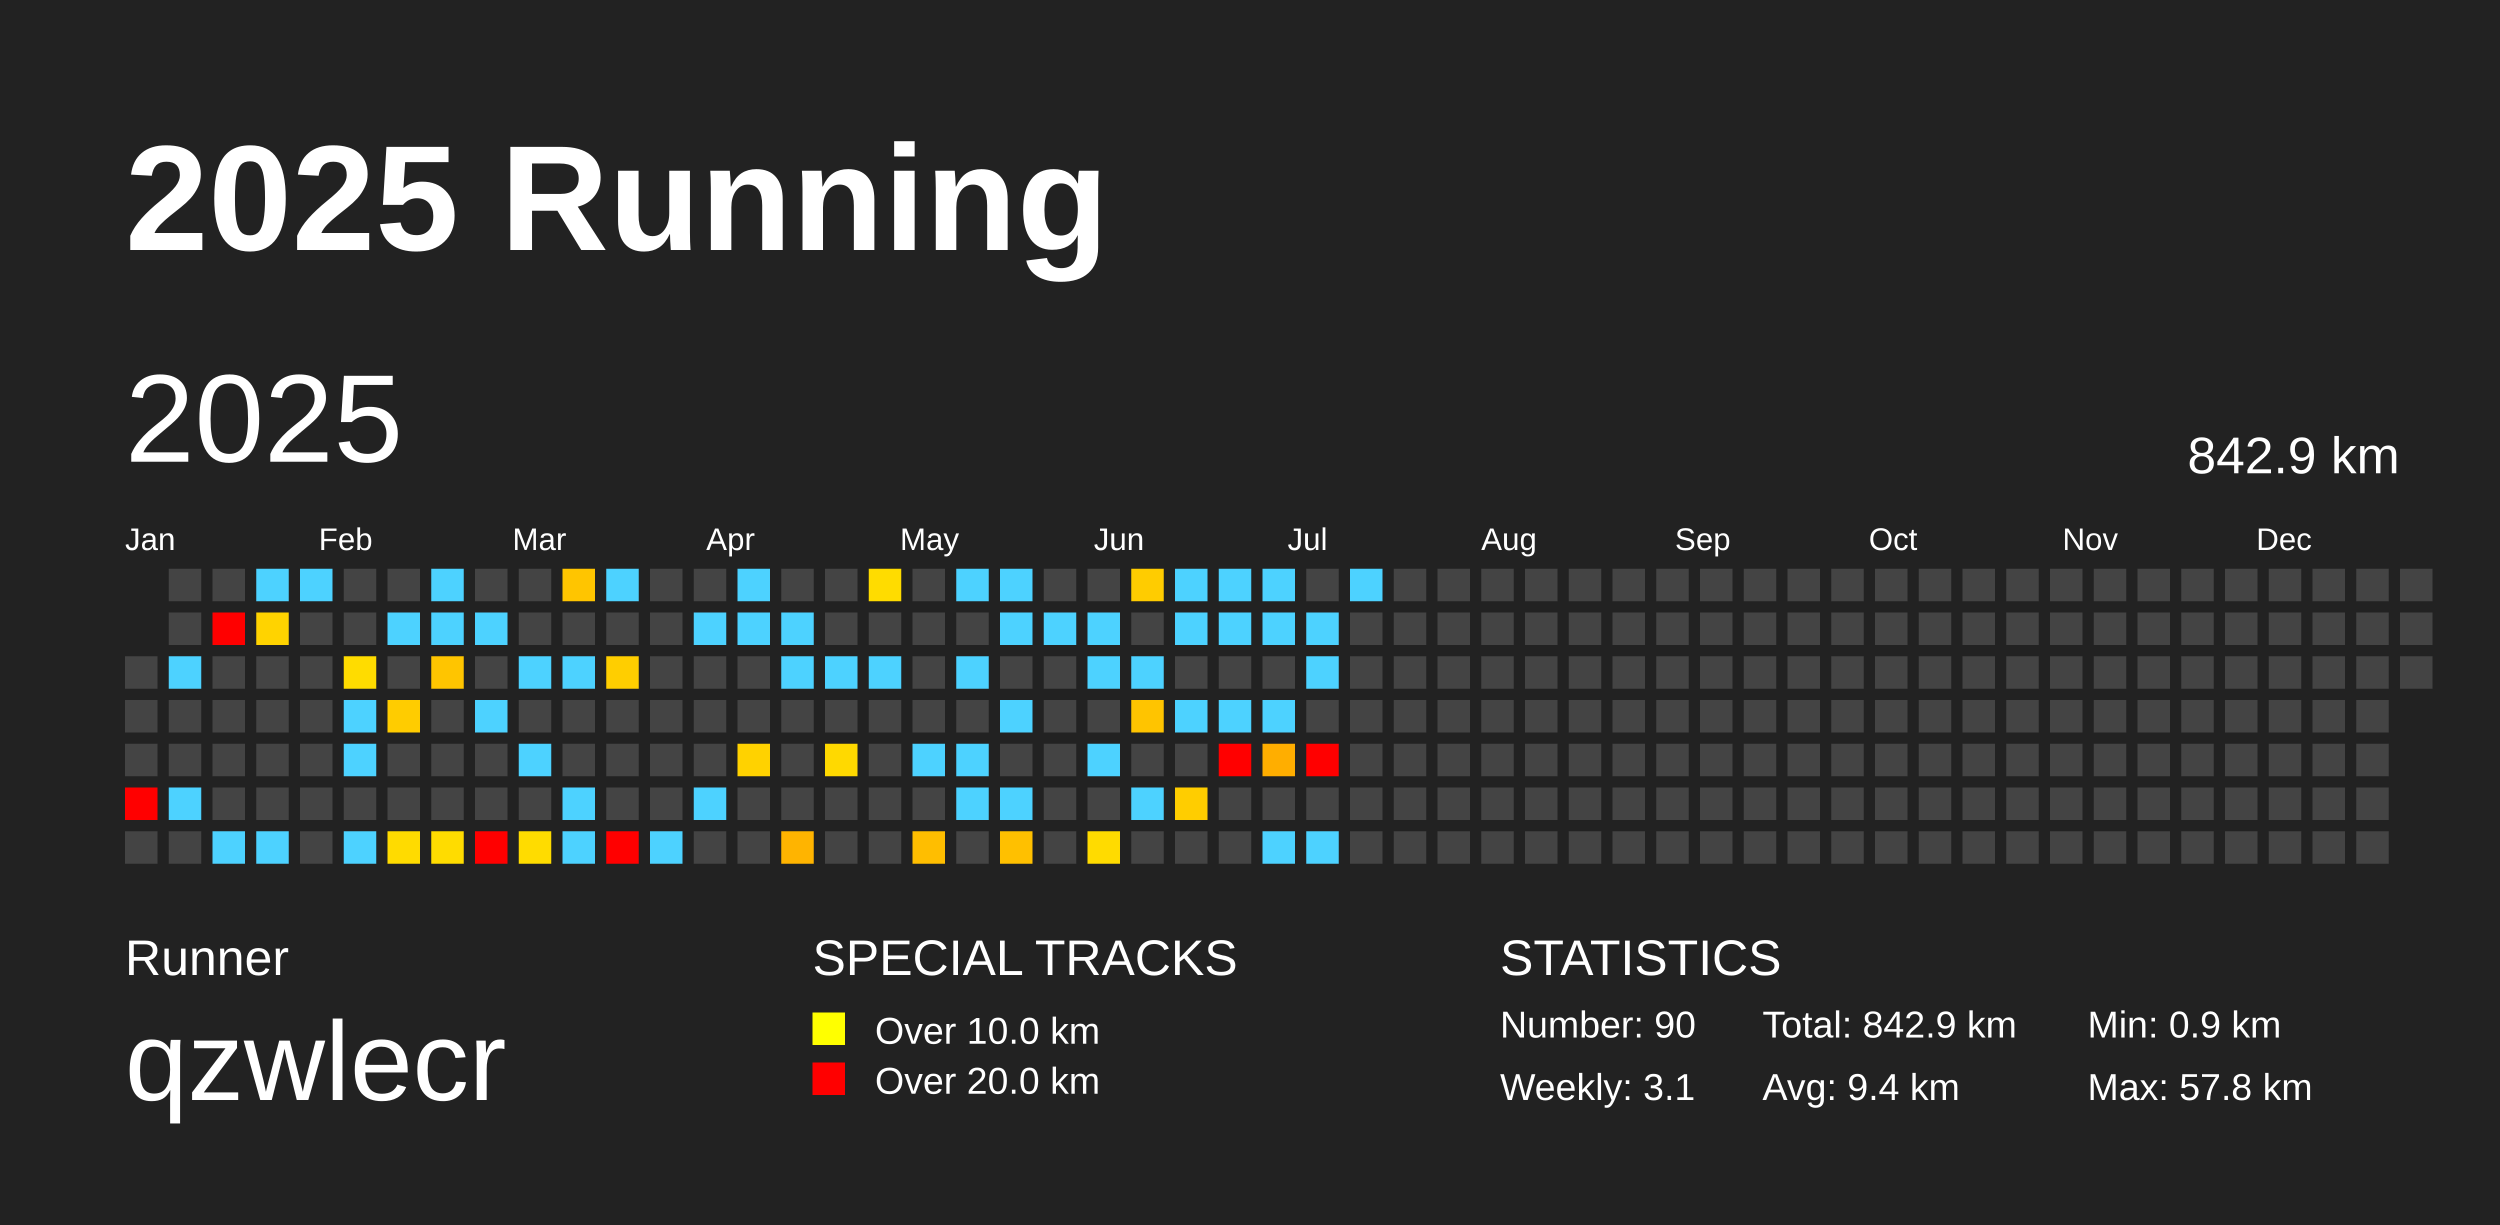
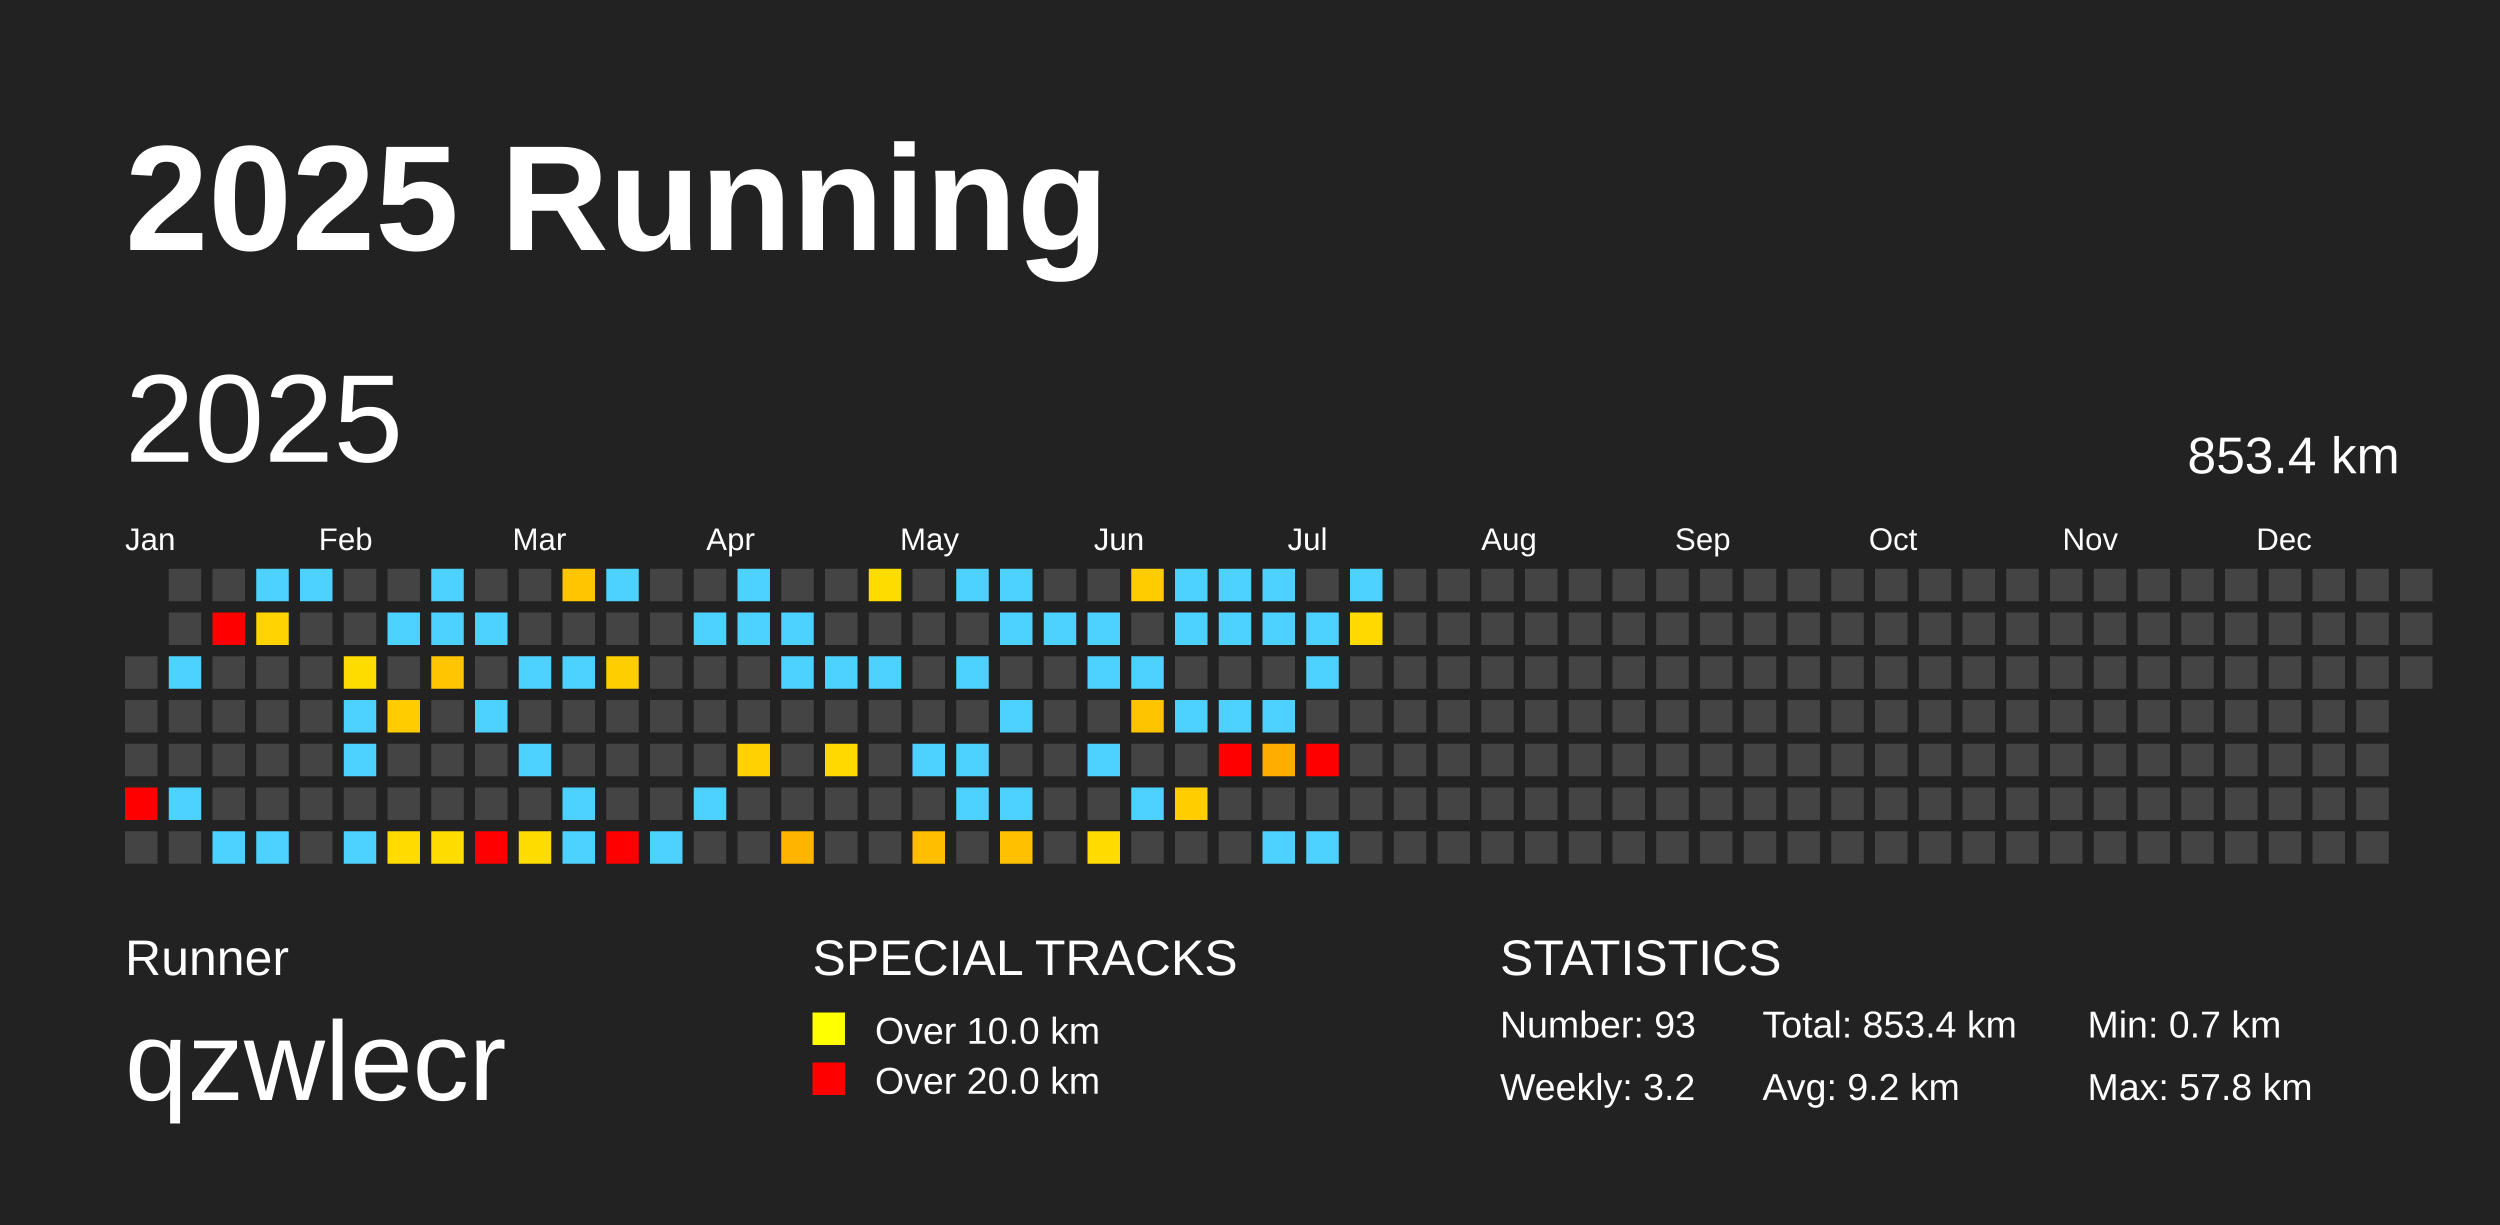
<svg xmlns="http://www.w3.org/2000/svg" baseProfile="full" height="98mm" version="1.1" viewBox="0,0,200,98" width="200mm">
  <defs />
  <rect fill="#222222" height="98" width="200" x="0" y="0" />
  <text fill="#FFFFFF" style="font-size:12px; font-family:Arial; font-weight:bold;" x="10" y="20">2025 Running</text>
  <text fill="#FFFFFF" style="font-size:4px; font-family:Arial" x="10" y="78">Runner</text>
  <text fill="#FFFFFF" style="font-size:9px; font-family:Arial" x="10" y="88">qzwlecr</text>
  <text fill="#FFFFFF" style="font-size:4px; font-family:Arial" x="65" y="78">SPECIAL TRACKS</text>
  <rect fill="yellow" height="2.6" width="2.6" x="65" y="81" />
  <text fill="#FFFFFF" style="font-size:3px; font-family:Arial" x="70" y="83.5">Over 10.0 km</text>
  <rect fill="red" height="2.6" width="2.6" x="65" y="85" />
  <text fill="#FFFFFF" style="font-size:3px; font-family:Arial" x="70" y="87.5">Over 20.0 km</text>
  <text fill="#FFFFFF" style="font-size:4px; font-family:Arial" x="120" y="78">STATISTICS</text>
-   <text fill="#FFFFFF" style="font-size:3px; font-family:Arial" x="120" y="83">Number: 90</text>
-   <text fill="#FFFFFF" style="font-size:3px; font-family:Arial" x="120" y="88">Weekly: 3.1</text>
-   <text fill="#FFFFFF" style="font-size:3px; font-family:Arial" x="141" y="83">Total: 842.9 km</text>
-   <text fill="#FFFFFF" style="font-size:3px; font-family:Arial" x="141" y="88">Avg: 9.4 km</text>
-   <text fill="#FFFFFF" style="font-size:3px; font-family:Arial" x="167" y="83">Min: 0.9 km</text>
+   <text fill="#FFFFFF" style="font-size:3px; font-family:Arial" x="120" y="83">Number: 93</text>
+   <text fill="#FFFFFF" style="font-size:3px; font-family:Arial" x="120" y="88">Weekly: 3.2</text>
+   <text fill="#FFFFFF" style="font-size:3px; font-family:Arial" x="141" y="83">Total: 853.4 km</text>
+   <text fill="#FFFFFF" style="font-size:3px; font-family:Arial" x="141" y="88">Avg: 9.2 km</text>
+   <text fill="#FFFFFF" style="font-size:3px; font-family:Arial" x="167" y="83">Min: 0.7 km</text>
  <text fill="#FFFFFF" style="font-size:3px; font-family:Arial" x="167" y="88">Max: 57.8 km</text>
  <text dominant-baseline="hanging" fill="#FFFFFF" style="font-size:10.0px; font-family:Arial;" x="10" y="30">2025</text>
-   <text dominant-baseline="hanging" fill="#FFFFFF" style="font-size:4.125px; font-family:Arial;" x="175" y="35">842.9 km</text>
+   <text dominant-baseline="hanging" fill="#FFFFFF" style="font-size:4.125px; font-family:Arial;" x="175" y="35">853.4 km</text>
  <text fill="#FFFFFF" style="font-size:2.5px; font-family:Arial" x="10.0" y="44">Jan</text>
  <text fill="#FFFFFF" style="font-size:2.5px; font-family:Arial" x="25.5" y="44">Feb</text>
  <text fill="#FFFFFF" style="font-size:2.5px; font-family:Arial" x="41.0" y="44">Mar</text>
  <text fill="#FFFFFF" style="font-size:2.5px; font-family:Arial" x="56.5" y="44">Apr</text>
  <text fill="#FFFFFF" style="font-size:2.5px; font-family:Arial" x="72.0" y="44">May</text>
  <text fill="#FFFFFF" style="font-size:2.5px; font-family:Arial" x="87.5" y="44">Jun</text>
  <text fill="#FFFFFF" style="font-size:2.5px; font-family:Arial" x="103.0" y="44">Jul</text>
  <text fill="#FFFFFF" style="font-size:2.5px; font-family:Arial" x="118.5" y="44">Aug</text>
  <text fill="#FFFFFF" style="font-size:2.5px; font-family:Arial" x="134.0" y="44">Sep</text>
  <text fill="#FFFFFF" style="font-size:2.5px; font-family:Arial" x="149.5" y="44">Oct</text>
  <text fill="#FFFFFF" style="font-size:2.5px; font-family:Arial" x="165.0" y="44">Nov</text>
  <text fill="#FFFFFF" style="font-size:2.5px; font-family:Arial" x="180.5" y="44">Dec</text>
  <rect fill="#444444" height="2.6" width="2.6" x="10.0" y="52.5" />
  <rect fill="#444444" height="2.6" width="2.6" x="10.0" y="56.0" />
  <rect fill="#444444" height="2.6" width="2.6" x="10.0" y="59.5" />
  <rect fill="red" height="2.6" width="2.6" x="10.0" y="63.0" />
  <rect fill="#444444" height="2.6" width="2.6" x="10.0" y="66.5" />
  <rect fill="#444444" height="2.6" width="2.6" x="13.5" y="45.5" />
  <rect fill="#444444" height="2.6" width="2.6" x="13.5" y="49.0" />
  <rect fill="#4dd2ff" height="2.6" width="2.6" x="13.5" y="52.5" />
  <rect fill="#444444" height="2.6" width="2.6" x="13.5" y="56.0" />
  <rect fill="#444444" height="2.6" width="2.6" x="13.5" y="59.5" />
  <rect fill="#4dd2ff" height="2.6" width="2.6" x="13.5" y="63.0" />
  <rect fill="#444444" height="2.6" width="2.6" x="13.5" y="66.5" />
  <rect fill="#444444" height="2.6" width="2.6" x="17.0" y="45.5" />
  <rect fill="red" height="2.6" width="2.6" x="17.0" y="49.0" />
  <rect fill="#444444" height="2.6" width="2.6" x="17.0" y="52.5" />
  <rect fill="#444444" height="2.6" width="2.6" x="17.0" y="56.0" />
  <rect fill="#444444" height="2.6" width="2.6" x="17.0" y="59.5" />
  <rect fill="#444444" height="2.6" width="2.6" x="17.0" y="63.0" />
  <rect fill="#4dd2ff" height="2.6" width="2.6" x="17.0" y="66.5" />
  <rect fill="#4dd2ff" height="2.6" width="2.6" x="20.5" y="45.5" />
  <rect fill="#ffd300" height="2.6" width="2.6" x="20.5" y="49.0" />
  <rect fill="#444444" height="2.6" width="2.6" x="20.5" y="52.5" />
  <rect fill="#444444" height="2.6" width="2.6" x="20.5" y="56.0" />
  <rect fill="#444444" height="2.6" width="2.6" x="20.5" y="59.5" />
  <rect fill="#444444" height="2.6" width="2.6" x="20.5" y="63.0" />
  <rect fill="#4dd2ff" height="2.6" width="2.6" x="20.5" y="66.5" />
  <rect fill="#4dd2ff" height="2.6" width="2.6" x="24.0" y="45.5" />
  <rect fill="#444444" height="2.6" width="2.6" x="24.0" y="49.0" />
  <rect fill="#444444" height="2.6" width="2.6" x="24.0" y="52.5" />
  <rect fill="#444444" height="2.6" width="2.6" x="24.0" y="56.0" />
  <rect fill="#444444" height="2.6" width="2.6" x="24.0" y="59.5" />
  <rect fill="#444444" height="2.6" width="2.6" x="24.0" y="63.0" />
  <rect fill="#444444" height="2.6" width="2.6" x="24.0" y="66.5" />
  <rect fill="#444444" height="2.6" width="2.6" x="27.5" y="45.5" />
  <rect fill="#444444" height="2.6" width="2.6" x="27.5" y="49.0" />
  <rect fill="#ffdc00" height="2.6" width="2.6" x="27.5" y="52.5" />
  <rect fill="#4dd2ff" height="2.6" width="2.6" x="27.5" y="56.0" />
  <rect fill="#4dd2ff" height="2.6" width="2.6" x="27.5" y="59.5" />
  <rect fill="#444444" height="2.6" width="2.6" x="27.5" y="63.0" />
  <rect fill="#4dd2ff" height="2.6" width="2.6" x="27.5" y="66.5" />
  <rect fill="#444444" height="2.6" width="2.6" x="31.0" y="45.5" />
  <rect fill="#4dd2ff" height="2.6" width="2.6" x="31.0" y="49.0" />
  <rect fill="#444444" height="2.6" width="2.6" x="31.0" y="52.5" />
  <rect fill="#ffcc00" height="2.6" width="2.6" x="31.0" y="56.0" />
  <rect fill="#444444" height="2.6" width="2.6" x="31.0" y="59.5" />
  <rect fill="#444444" height="2.6" width="2.6" x="31.0" y="63.0" />
  <rect fill="#ffdb00" height="2.6" width="2.6" x="31.0" y="66.5" />
  <rect fill="#4dd2ff" height="2.6" width="2.6" x="34.5" y="45.5" />
  <rect fill="#4dd2ff" height="2.6" width="2.6" x="34.5" y="49.0" />
  <rect fill="#ffc500" height="2.6" width="2.6" x="34.5" y="52.5" />
  <rect fill="#444444" height="2.6" width="2.6" x="34.5" y="56.0" />
  <rect fill="#444444" height="2.6" width="2.6" x="34.5" y="59.5" />
  <rect fill="#444444" height="2.6" width="2.6" x="34.5" y="63.0" />
  <rect fill="#ffdc00" height="2.6" width="2.6" x="34.5" y="66.5" />
  <rect fill="#444444" height="2.6" width="2.6" x="38.0" y="45.5" />
  <rect fill="#4dd2ff" height="2.6" width="2.6" x="38.0" y="49.0" />
  <rect fill="#444444" height="2.6" width="2.6" x="38.0" y="52.5" />
  <rect fill="#4dd2ff" height="2.6" width="2.6" x="38.0" y="56.0" />
  <rect fill="#444444" height="2.6" width="2.6" x="38.0" y="59.5" />
  <rect fill="#444444" height="2.6" width="2.6" x="38.0" y="63.0" />
  <rect fill="red" height="2.6" width="2.6" x="38.0" y="66.5" />
  <rect fill="#444444" height="2.6" width="2.6" x="41.5" y="45.5" />
  <rect fill="#444444" height="2.6" width="2.6" x="41.5" y="49.0" />
  <rect fill="#4dd2ff" height="2.6" width="2.6" x="41.5" y="52.5" />
  <rect fill="#444444" height="2.6" width="2.6" x="41.5" y="56.0" />
  <rect fill="#4dd2ff" height="2.6" width="2.6" x="41.5" y="59.5" />
  <rect fill="#444444" height="2.6" width="2.6" x="41.5" y="63.0" />
  <rect fill="#ffdc00" height="2.6" width="2.6" x="41.5" y="66.5" />
  <rect fill="#ffc500" height="2.6" width="2.6" x="45.0" y="45.5" />
  <rect fill="#444444" height="2.6" width="2.6" x="45.0" y="49.0" />
  <rect fill="#4dd2ff" height="2.6" width="2.6" x="45.0" y="52.5" />
  <rect fill="#444444" height="2.6" width="2.6" x="45.0" y="56.0" />
  <rect fill="#444444" height="2.6" width="2.6" x="45.0" y="59.5" />
  <rect fill="#4dd2ff" height="2.6" width="2.6" x="45.0" y="63.0" />
  <rect fill="#4dd2ff" height="2.6" width="2.6" x="45.0" y="66.5" />
  <rect fill="#4dd2ff" height="2.6" width="2.6" x="48.5" y="45.5" />
  <rect fill="#444444" height="2.6" width="2.6" x="48.5" y="49.0" />
  <rect fill="#ffce00" height="2.6" width="2.6" x="48.5" y="52.5" />
  <rect fill="#444444" height="2.6" width="2.6" x="48.5" y="56.0" />
  <rect fill="#444444" height="2.6" width="2.6" x="48.5" y="59.5" />
  <rect fill="#444444" height="2.6" width="2.6" x="48.5" y="63.0" />
  <rect fill="red" height="2.6" width="2.6" x="48.5" y="66.5" />
  <rect fill="#444444" height="2.6" width="2.6" x="52.0" y="45.5" />
  <rect fill="#444444" height="2.6" width="2.6" x="52.0" y="49.0" />
  <rect fill="#444444" height="2.6" width="2.6" x="52.0" y="52.5" />
  <rect fill="#444444" height="2.6" width="2.6" x="52.0" y="56.0" />
  <rect fill="#444444" height="2.6" width="2.6" x="52.0" y="59.5" />
  <rect fill="#444444" height="2.6" width="2.6" x="52.0" y="63.0" />
  <rect fill="#4dd2ff" height="2.6" width="2.6" x="52.0" y="66.5" />
  <rect fill="#444444" height="2.6" width="2.6" x="55.5" y="45.5" />
  <rect fill="#4dd2ff" height="2.6" width="2.6" x="55.5" y="49.0" />
  <rect fill="#444444" height="2.6" width="2.6" x="55.5" y="52.5" />
  <rect fill="#444444" height="2.6" width="2.6" x="55.5" y="56.0" />
  <rect fill="#444444" height="2.6" width="2.6" x="55.5" y="59.5" />
  <rect fill="#4dd2ff" height="2.6" width="2.6" x="55.5" y="63.0" />
  <rect fill="#444444" height="2.6" width="2.6" x="55.5" y="66.5" />
  <rect fill="#4dd2ff" height="2.6" width="2.6" x="59.0" y="45.5" />
  <rect fill="#4dd2ff" height="2.6" width="2.6" x="59.0" y="49.0" />
  <rect fill="#444444" height="2.6" width="2.6" x="59.0" y="52.5" />
  <rect fill="#444444" height="2.6" width="2.6" x="59.0" y="56.0" />
  <rect fill="#ffd200" height="2.6" width="2.6" x="59.0" y="59.5" />
  <rect fill="#444444" height="2.6" width="2.6" x="59.0" y="63.0" />
  <rect fill="#444444" height="2.6" width="2.6" x="59.0" y="66.5" />
  <rect fill="#444444" height="2.6" width="2.6" x="62.5" y="45.5" />
  <rect fill="#4dd2ff" height="2.6" width="2.6" x="62.5" y="49.0" />
  <rect fill="#4dd2ff" height="2.6" width="2.6" x="62.5" y="52.5" />
  <rect fill="#444444" height="2.6" width="2.6" x="62.5" y="56.0" />
  <rect fill="#444444" height="2.6" width="2.6" x="62.5" y="59.5" />
  <rect fill="#444444" height="2.6" width="2.6" x="62.5" y="63.0" />
  <rect fill="#ffb400" height="2.6" width="2.6" x="62.5" y="66.5" />
  <rect fill="#444444" height="2.6" width="2.6" x="66.0" y="45.5" />
  <rect fill="#444444" height="2.6" width="2.6" x="66.0" y="49.0" />
  <rect fill="#4dd2ff" height="2.6" width="2.6" x="66.0" y="52.5" />
  <rect fill="#444444" height="2.6" width="2.6" x="66.0" y="56.0" />
  <rect fill="#ffd900" height="2.6" width="2.6" x="66.0" y="59.5" />
  <rect fill="#444444" height="2.6" width="2.6" x="66.0" y="63.0" />
  <rect fill="#444444" height="2.6" width="2.6" x="66.0" y="66.5" />
  <rect fill="#ffdc00" height="2.6" width="2.6" x="69.5" y="45.5" />
  <rect fill="#444444" height="2.6" width="2.6" x="69.5" y="49.0" />
  <rect fill="#4dd2ff" height="2.6" width="2.6" x="69.5" y="52.5" />
  <rect fill="#444444" height="2.6" width="2.6" x="69.5" y="56.0" />
  <rect fill="#444444" height="2.6" width="2.6" x="69.5" y="59.5" />
  <rect fill="#444444" height="2.6" width="2.6" x="69.5" y="63.0" />
  <rect fill="#444444" height="2.6" width="2.6" x="69.5" y="66.5" />
  <rect fill="#444444" height="2.6" width="2.6" x="73.0" y="45.5" />
  <rect fill="#444444" height="2.6" width="2.6" x="73.0" y="49.0" />
  <rect fill="#444444" height="2.6" width="2.6" x="73.0" y="52.5" />
  <rect fill="#444444" height="2.6" width="2.6" x="73.0" y="56.0" />
  <rect fill="#4dd2ff" height="2.6" width="2.6" x="73.0" y="59.5" />
  <rect fill="#444444" height="2.6" width="2.6" x="73.0" y="63.0" />
  <rect fill="#ffbe00" height="2.6" width="2.6" x="73.0" y="66.5" />
  <rect fill="#4dd2ff" height="2.6" width="2.6" x="76.5" y="45.5" />
  <rect fill="#444444" height="2.6" width="2.6" x="76.5" y="49.0" />
  <rect fill="#4dd2ff" height="2.6" width="2.6" x="76.5" y="52.5" />
  <rect fill="#444444" height="2.6" width="2.6" x="76.5" y="56.0" />
  <rect fill="#4dd2ff" height="2.6" width="2.6" x="76.5" y="59.5" />
  <rect fill="#4dd2ff" height="2.6" width="2.6" x="76.5" y="63.0" />
  <rect fill="#444444" height="2.6" width="2.6" x="76.5" y="66.5" />
  <rect fill="#4dd2ff" height="2.6" width="2.6" x="80.0" y="45.5" />
  <rect fill="#4dd2ff" height="2.6" width="2.6" x="80.0" y="49.0" />
  <rect fill="#444444" height="2.6" width="2.6" x="80.0" y="52.5" />
  <rect fill="#4dd2ff" height="2.6" width="2.6" x="80.0" y="56.0" />
  <rect fill="#444444" height="2.6" width="2.6" x="80.0" y="59.5" />
  <rect fill="#4dd2ff" height="2.6" width="2.6" x="80.0" y="63.0" />
  <rect fill="#ffc000" height="2.6" width="2.6" x="80.0" y="66.5" />
  <rect fill="#444444" height="2.6" width="2.6" x="83.5" y="45.5" />
  <rect fill="#4dd2ff" height="2.6" width="2.6" x="83.5" y="49.0" />
  <rect fill="#444444" height="2.6" width="2.6" x="83.5" y="52.5" />
  <rect fill="#444444" height="2.6" width="2.6" x="83.5" y="56.0" />
  <rect fill="#444444" height="2.6" width="2.6" x="83.5" y="59.5" />
  <rect fill="#444444" height="2.6" width="2.6" x="83.5" y="63.0" />
  <rect fill="#444444" height="2.6" width="2.6" x="83.5" y="66.5" />
  <rect fill="#444444" height="2.6" width="2.6" x="87.0" y="45.5" />
  <rect fill="#4dd2ff" height="2.6" width="2.6" x="87.0" y="49.0" />
  <rect fill="#4dd2ff" height="2.6" width="2.6" x="87.0" y="52.5" />
  <rect fill="#444444" height="2.6" width="2.6" x="87.0" y="56.0" />
  <rect fill="#4dd2ff" height="2.6" width="2.6" x="87.0" y="59.5" />
  <rect fill="#444444" height="2.6" width="2.6" x="87.0" y="63.0" />
  <rect fill="#ffdb00" height="2.6" width="2.6" x="87.0" y="66.5" />
  <rect fill="#ffcc00" height="2.6" width="2.6" x="90.5" y="45.5" />
  <rect fill="#444444" height="2.6" width="2.6" x="90.5" y="49.0" />
  <rect fill="#4dd2ff" height="2.6" width="2.6" x="90.5" y="52.5" />
  <rect fill="#ffc400" height="2.6" width="2.6" x="90.5" y="56.0" />
  <rect fill="#444444" height="2.6" width="2.6" x="90.5" y="59.5" />
  <rect fill="#4dd2ff" height="2.6" width="2.6" x="90.5" y="63.0" />
  <rect fill="#444444" height="2.6" width="2.6" x="90.5" y="66.5" />
  <rect fill="#4dd2ff" height="2.6" width="2.6" x="94.0" y="45.5" />
  <rect fill="#4dd2ff" height="2.6" width="2.6" x="94.0" y="49.0" />
  <rect fill="#444444" height="2.6" width="2.6" x="94.0" y="52.5" />
  <rect fill="#4dd2ff" height="2.6" width="2.6" x="94.0" y="56.0" />
  <rect fill="#444444" height="2.6" width="2.6" x="94.0" y="59.5" />
  <rect fill="#ffcd00" height="2.6" width="2.6" x="94.0" y="63.0" />
  <rect fill="#444444" height="2.6" width="2.6" x="94.0" y="66.5" />
  <rect fill="#4dd2ff" height="2.6" width="2.6" x="97.5" y="45.5" />
  <rect fill="#4dd2ff" height="2.6" width="2.6" x="97.5" y="49.0" />
  <rect fill="#444444" height="2.6" width="2.6" x="97.5" y="52.5" />
  <rect fill="#4dd2ff" height="2.6" width="2.6" x="97.5" y="56.0" />
  <rect fill="red" height="2.6" width="2.6" x="97.5" y="59.5" />
  <rect fill="#444444" height="2.6" width="2.6" x="97.5" y="63.0" />
  <rect fill="#444444" height="2.6" width="2.6" x="97.5" y="66.5" />
  <rect fill="#4dd2ff" height="2.6" width="2.6" x="101.0" y="45.5" />
  <rect fill="#4dd2ff" height="2.6" width="2.6" x="101.0" y="49.0" />
  <rect fill="#444444" height="2.6" width="2.6" x="101.0" y="52.5" />
  <rect fill="#4dd2ff" height="2.6" width="2.6" x="101.0" y="56.0" />
  <rect fill="#ffae00" height="2.6" width="2.6" x="101.0" y="59.5" />
  <rect fill="#444444" height="2.6" width="2.6" x="101.0" y="63.0" />
  <rect fill="#4dd2ff" height="2.6" width="2.6" x="101.0" y="66.5" />
  <rect fill="#444444" height="2.6" width="2.6" x="104.5" y="45.5" />
  <rect fill="#4dd2ff" height="2.6" width="2.6" x="104.5" y="49.0" />
  <rect fill="#4dd2ff" height="2.6" width="2.6" x="104.5" y="52.5" />
  <rect fill="#444444" height="2.6" width="2.6" x="104.5" y="56.0" />
  <rect fill="red" height="2.6" width="2.6" x="104.5" y="59.5" />
  <rect fill="#444444" height="2.6" width="2.6" x="104.5" y="63.0" />
  <rect fill="#4dd2ff" height="2.6" width="2.6" x="104.5" y="66.5" />
  <rect fill="#4dd2ff" height="2.6" width="2.6" x="108.0" y="45.5" />
-   <rect fill="#444444" height="2.6" width="2.6" x="108.0" y="49.0" />
+   <rect fill="#ffd900" height="2.6" width="2.6" x="108.0" y="49.0" />
  <rect fill="#444444" height="2.6" width="2.6" x="108.0" y="52.5" />
  <rect fill="#444444" height="2.6" width="2.6" x="108.0" y="56.0" />
  <rect fill="#444444" height="2.6" width="2.6" x="108.0" y="59.5" />
  <rect fill="#444444" height="2.6" width="2.6" x="108.0" y="63.0" />
  <rect fill="#444444" height="2.6" width="2.6" x="108.0" y="66.5" />
  <rect fill="#444444" height="2.6" width="2.6" x="111.5" y="45.5" />
  <rect fill="#444444" height="2.6" width="2.6" x="111.5" y="49.0" />
  <rect fill="#444444" height="2.6" width="2.6" x="111.5" y="52.5" />
  <rect fill="#444444" height="2.6" width="2.6" x="111.5" y="56.0" />
  <rect fill="#444444" height="2.6" width="2.6" x="111.5" y="59.5" />
  <rect fill="#444444" height="2.6" width="2.6" x="111.5" y="63.0" />
  <rect fill="#444444" height="2.6" width="2.6" x="111.5" y="66.5" />
  <rect fill="#444444" height="2.6" width="2.6" x="115.0" y="45.5" />
  <rect fill="#444444" height="2.6" width="2.6" x="115.0" y="49.0" />
  <rect fill="#444444" height="2.6" width="2.6" x="115.0" y="52.5" />
  <rect fill="#444444" height="2.6" width="2.6" x="115.0" y="56.0" />
  <rect fill="#444444" height="2.6" width="2.6" x="115.0" y="59.5" />
  <rect fill="#444444" height="2.6" width="2.6" x="115.0" y="63.0" />
  <rect fill="#444444" height="2.6" width="2.6" x="115.0" y="66.5" />
  <rect fill="#444444" height="2.6" width="2.6" x="118.5" y="45.5" />
  <rect fill="#444444" height="2.6" width="2.6" x="118.5" y="49.0" />
  <rect fill="#444444" height="2.6" width="2.6" x="118.5" y="52.5" />
  <rect fill="#444444" height="2.6" width="2.6" x="118.5" y="56.0" />
  <rect fill="#444444" height="2.6" width="2.6" x="118.5" y="59.5" />
  <rect fill="#444444" height="2.6" width="2.6" x="118.5" y="63.0" />
  <rect fill="#444444" height="2.6" width="2.6" x="118.5" y="66.5" />
  <rect fill="#444444" height="2.6" width="2.6" x="122.0" y="45.5" />
  <rect fill="#444444" height="2.6" width="2.6" x="122.0" y="49.0" />
  <rect fill="#444444" height="2.6" width="2.6" x="122.0" y="52.5" />
  <rect fill="#444444" height="2.6" width="2.6" x="122.0" y="56.0" />
  <rect fill="#444444" height="2.6" width="2.6" x="122.0" y="59.5" />
  <rect fill="#444444" height="2.6" width="2.6" x="122.0" y="63.0" />
  <rect fill="#444444" height="2.6" width="2.6" x="122.0" y="66.5" />
  <rect fill="#444444" height="2.6" width="2.6" x="125.5" y="45.5" />
  <rect fill="#444444" height="2.6" width="2.6" x="125.5" y="49.0" />
  <rect fill="#444444" height="2.6" width="2.6" x="125.5" y="52.5" />
  <rect fill="#444444" height="2.6" width="2.6" x="125.5" y="56.0" />
  <rect fill="#444444" height="2.6" width="2.6" x="125.5" y="59.5" />
  <rect fill="#444444" height="2.6" width="2.6" x="125.5" y="63.0" />
  <rect fill="#444444" height="2.6" width="2.6" x="125.5" y="66.5" />
  <rect fill="#444444" height="2.6" width="2.6" x="129.0" y="45.5" />
  <rect fill="#444444" height="2.6" width="2.6" x="129.0" y="49.0" />
  <rect fill="#444444" height="2.6" width="2.6" x="129.0" y="52.5" />
  <rect fill="#444444" height="2.6" width="2.6" x="129.0" y="56.0" />
  <rect fill="#444444" height="2.6" width="2.6" x="129.0" y="59.5" />
  <rect fill="#444444" height="2.6" width="2.6" x="129.0" y="63.0" />
  <rect fill="#444444" height="2.6" width="2.6" x="129.0" y="66.5" />
  <rect fill="#444444" height="2.6" width="2.6" x="132.5" y="45.5" />
  <rect fill="#444444" height="2.6" width="2.6" x="132.5" y="49.0" />
  <rect fill="#444444" height="2.6" width="2.6" x="132.5" y="52.5" />
  <rect fill="#444444" height="2.6" width="2.6" x="132.5" y="56.0" />
  <rect fill="#444444" height="2.6" width="2.6" x="132.5" y="59.5" />
  <rect fill="#444444" height="2.6" width="2.6" x="132.5" y="63.0" />
  <rect fill="#444444" height="2.6" width="2.6" x="132.5" y="66.5" />
  <rect fill="#444444" height="2.6" width="2.6" x="136.0" y="45.5" />
  <rect fill="#444444" height="2.6" width="2.6" x="136.0" y="49.0" />
  <rect fill="#444444" height="2.6" width="2.6" x="136.0" y="52.5" />
  <rect fill="#444444" height="2.6" width="2.6" x="136.0" y="56.0" />
  <rect fill="#444444" height="2.6" width="2.6" x="136.0" y="59.5" />
  <rect fill="#444444" height="2.6" width="2.6" x="136.0" y="63.0" />
  <rect fill="#444444" height="2.6" width="2.6" x="136.0" y="66.5" />
  <rect fill="#444444" height="2.6" width="2.6" x="139.5" y="45.5" />
  <rect fill="#444444" height="2.6" width="2.6" x="139.5" y="49.0" />
  <rect fill="#444444" height="2.6" width="2.6" x="139.5" y="52.5" />
  <rect fill="#444444" height="2.6" width="2.6" x="139.5" y="56.0" />
  <rect fill="#444444" height="2.6" width="2.6" x="139.5" y="59.5" />
  <rect fill="#444444" height="2.6" width="2.6" x="139.5" y="63.0" />
  <rect fill="#444444" height="2.6" width="2.6" x="139.5" y="66.5" />
  <rect fill="#444444" height="2.6" width="2.6" x="143.0" y="45.5" />
  <rect fill="#444444" height="2.6" width="2.6" x="143.0" y="49.0" />
  <rect fill="#444444" height="2.6" width="2.6" x="143.0" y="52.5" />
  <rect fill="#444444" height="2.6" width="2.6" x="143.0" y="56.0" />
  <rect fill="#444444" height="2.6" width="2.6" x="143.0" y="59.5" />
  <rect fill="#444444" height="2.6" width="2.6" x="143.0" y="63.0" />
  <rect fill="#444444" height="2.6" width="2.6" x="143.0" y="66.5" />
  <rect fill="#444444" height="2.6" width="2.6" x="146.5" y="45.5" />
  <rect fill="#444444" height="2.6" width="2.6" x="146.5" y="49.0" />
  <rect fill="#444444" height="2.6" width="2.6" x="146.5" y="52.5" />
  <rect fill="#444444" height="2.6" width="2.6" x="146.5" y="56.0" />
  <rect fill="#444444" height="2.6" width="2.6" x="146.5" y="59.5" />
  <rect fill="#444444" height="2.6" width="2.6" x="146.5" y="63.0" />
  <rect fill="#444444" height="2.6" width="2.6" x="146.5" y="66.5" />
  <rect fill="#444444" height="2.6" width="2.6" x="150.0" y="45.5" />
  <rect fill="#444444" height="2.6" width="2.6" x="150.0" y="49.0" />
  <rect fill="#444444" height="2.6" width="2.6" x="150.0" y="52.5" />
  <rect fill="#444444" height="2.6" width="2.6" x="150.0" y="56.0" />
  <rect fill="#444444" height="2.6" width="2.6" x="150.0" y="59.5" />
  <rect fill="#444444" height="2.6" width="2.6" x="150.0" y="63.0" />
  <rect fill="#444444" height="2.6" width="2.6" x="150.0" y="66.5" />
  <rect fill="#444444" height="2.6" width="2.6" x="153.5" y="45.5" />
  <rect fill="#444444" height="2.6" width="2.6" x="153.5" y="49.0" />
  <rect fill="#444444" height="2.6" width="2.6" x="153.5" y="52.5" />
  <rect fill="#444444" height="2.6" width="2.6" x="153.5" y="56.0" />
  <rect fill="#444444" height="2.6" width="2.6" x="153.5" y="59.5" />
  <rect fill="#444444" height="2.6" width="2.6" x="153.5" y="63.0" />
  <rect fill="#444444" height="2.6" width="2.6" x="153.5" y="66.5" />
  <rect fill="#444444" height="2.6" width="2.6" x="157.0" y="45.5" />
  <rect fill="#444444" height="2.6" width="2.6" x="157.0" y="49.0" />
  <rect fill="#444444" height="2.6" width="2.6" x="157.0" y="52.5" />
  <rect fill="#444444" height="2.6" width="2.6" x="157.0" y="56.0" />
  <rect fill="#444444" height="2.6" width="2.6" x="157.0" y="59.5" />
  <rect fill="#444444" height="2.6" width="2.6" x="157.0" y="63.0" />
  <rect fill="#444444" height="2.6" width="2.6" x="157.0" y="66.5" />
  <rect fill="#444444" height="2.6" width="2.6" x="160.5" y="45.5" />
  <rect fill="#444444" height="2.6" width="2.6" x="160.5" y="49.0" />
  <rect fill="#444444" height="2.6" width="2.6" x="160.5" y="52.5" />
  <rect fill="#444444" height="2.6" width="2.6" x="160.5" y="56.0" />
  <rect fill="#444444" height="2.6" width="2.6" x="160.5" y="59.5" />
  <rect fill="#444444" height="2.6" width="2.6" x="160.5" y="63.0" />
  <rect fill="#444444" height="2.6" width="2.6" x="160.5" y="66.5" />
  <rect fill="#444444" height="2.6" width="2.6" x="164.0" y="45.5" />
  <rect fill="#444444" height="2.6" width="2.6" x="164.0" y="49.0" />
  <rect fill="#444444" height="2.6" width="2.6" x="164.0" y="52.5" />
  <rect fill="#444444" height="2.6" width="2.6" x="164.0" y="56.0" />
  <rect fill="#444444" height="2.6" width="2.6" x="164.0" y="59.5" />
  <rect fill="#444444" height="2.6" width="2.6" x="164.0" y="63.0" />
  <rect fill="#444444" height="2.6" width="2.6" x="164.0" y="66.5" />
  <rect fill="#444444" height="2.6" width="2.6" x="167.5" y="45.5" />
  <rect fill="#444444" height="2.6" width="2.6" x="167.5" y="49.0" />
  <rect fill="#444444" height="2.6" width="2.6" x="167.5" y="52.5" />
  <rect fill="#444444" height="2.6" width="2.6" x="167.5" y="56.0" />
  <rect fill="#444444" height="2.6" width="2.6" x="167.5" y="59.5" />
  <rect fill="#444444" height="2.6" width="2.6" x="167.5" y="63.0" />
  <rect fill="#444444" height="2.6" width="2.6" x="167.5" y="66.5" />
  <rect fill="#444444" height="2.6" width="2.6" x="171.0" y="45.5" />
  <rect fill="#444444" height="2.6" width="2.6" x="171.0" y="49.0" />
  <rect fill="#444444" height="2.6" width="2.6" x="171.0" y="52.5" />
  <rect fill="#444444" height="2.6" width="2.6" x="171.0" y="56.0" />
  <rect fill="#444444" height="2.6" width="2.6" x="171.0" y="59.5" />
  <rect fill="#444444" height="2.6" width="2.6" x="171.0" y="63.0" />
  <rect fill="#444444" height="2.6" width="2.6" x="171.0" y="66.5" />
  <rect fill="#444444" height="2.6" width="2.6" x="174.5" y="45.5" />
  <rect fill="#444444" height="2.6" width="2.6" x="174.5" y="49.0" />
  <rect fill="#444444" height="2.6" width="2.6" x="174.5" y="52.5" />
  <rect fill="#444444" height="2.6" width="2.6" x="174.5" y="56.0" />
  <rect fill="#444444" height="2.6" width="2.6" x="174.5" y="59.5" />
  <rect fill="#444444" height="2.6" width="2.6" x="174.5" y="63.0" />
  <rect fill="#444444" height="2.6" width="2.6" x="174.5" y="66.5" />
  <rect fill="#444444" height="2.6" width="2.6" x="178.0" y="45.5" />
  <rect fill="#444444" height="2.6" width="2.6" x="178.0" y="49.0" />
  <rect fill="#444444" height="2.6" width="2.6" x="178.0" y="52.5" />
  <rect fill="#444444" height="2.6" width="2.6" x="178.0" y="56.0" />
  <rect fill="#444444" height="2.6" width="2.6" x="178.0" y="59.5" />
  <rect fill="#444444" height="2.6" width="2.6" x="178.0" y="63.0" />
  <rect fill="#444444" height="2.6" width="2.6" x="178.0" y="66.5" />
  <rect fill="#444444" height="2.6" width="2.6" x="181.5" y="45.5" />
  <rect fill="#444444" height="2.6" width="2.6" x="181.5" y="49.0" />
  <rect fill="#444444" height="2.6" width="2.6" x="181.5" y="52.5" />
  <rect fill="#444444" height="2.6" width="2.6" x="181.5" y="56.0" />
  <rect fill="#444444" height="2.6" width="2.6" x="181.5" y="59.5" />
  <rect fill="#444444" height="2.6" width="2.6" x="181.5" y="63.0" />
  <rect fill="#444444" height="2.6" width="2.6" x="181.5" y="66.5" />
  <rect fill="#444444" height="2.6" width="2.6" x="185.0" y="45.5" />
  <rect fill="#444444" height="2.6" width="2.6" x="185.0" y="49.0" />
  <rect fill="#444444" height="2.6" width="2.6" x="185.0" y="52.5" />
  <rect fill="#444444" height="2.6" width="2.6" x="185.0" y="56.0" />
  <rect fill="#444444" height="2.6" width="2.6" x="185.0" y="59.5" />
  <rect fill="#444444" height="2.6" width="2.6" x="185.0" y="63.0" />
  <rect fill="#444444" height="2.6" width="2.6" x="185.0" y="66.5" />
  <rect fill="#444444" height="2.6" width="2.6" x="188.5" y="45.5" />
  <rect fill="#444444" height="2.6" width="2.6" x="188.5" y="49.0" />
  <rect fill="#444444" height="2.6" width="2.6" x="188.5" y="52.5" />
  <rect fill="#444444" height="2.6" width="2.6" x="188.5" y="56.0" />
  <rect fill="#444444" height="2.6" width="2.6" x="188.5" y="59.5" />
  <rect fill="#444444" height="2.6" width="2.6" x="188.5" y="63.0" />
  <rect fill="#444444" height="2.6" width="2.6" x="188.5" y="66.5" />
  <rect fill="#444444" height="2.6" width="2.6" x="192.0" y="45.5" />
  <rect fill="#444444" height="2.6" width="2.6" x="192.0" y="49.0" />
  <rect fill="#444444" height="2.6" width="2.6" x="192.0" y="52.5" />
</svg>
